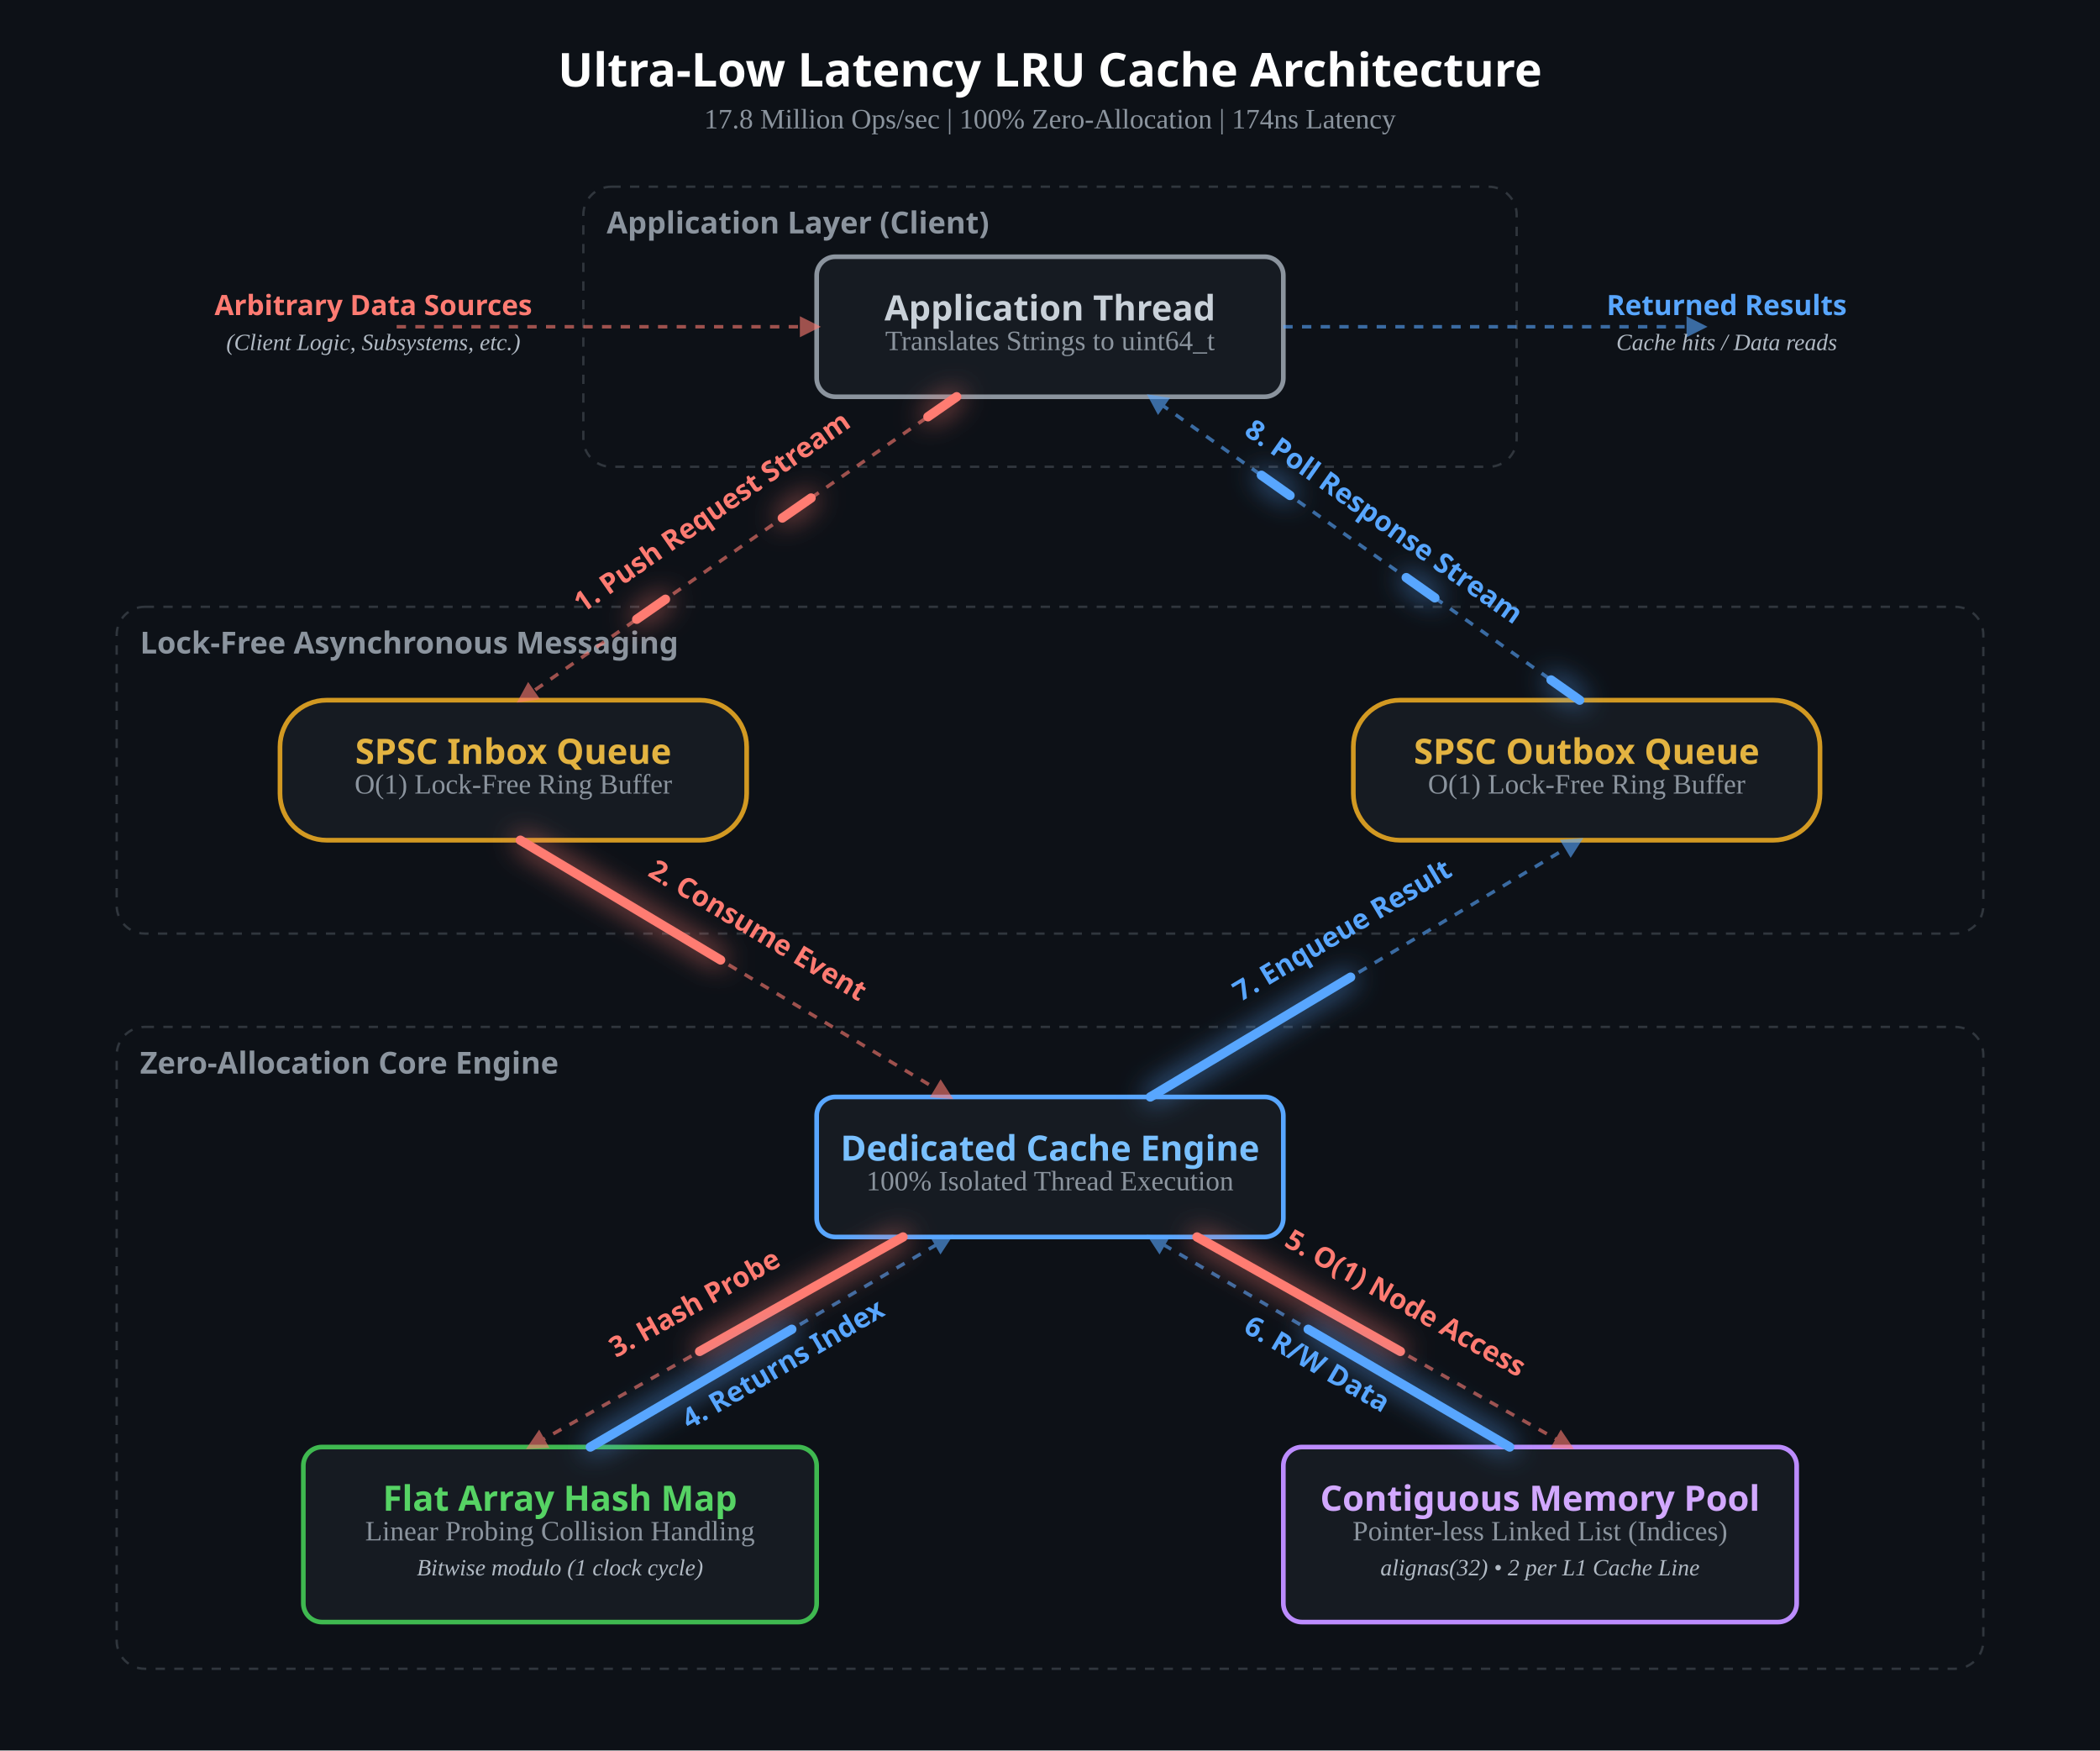
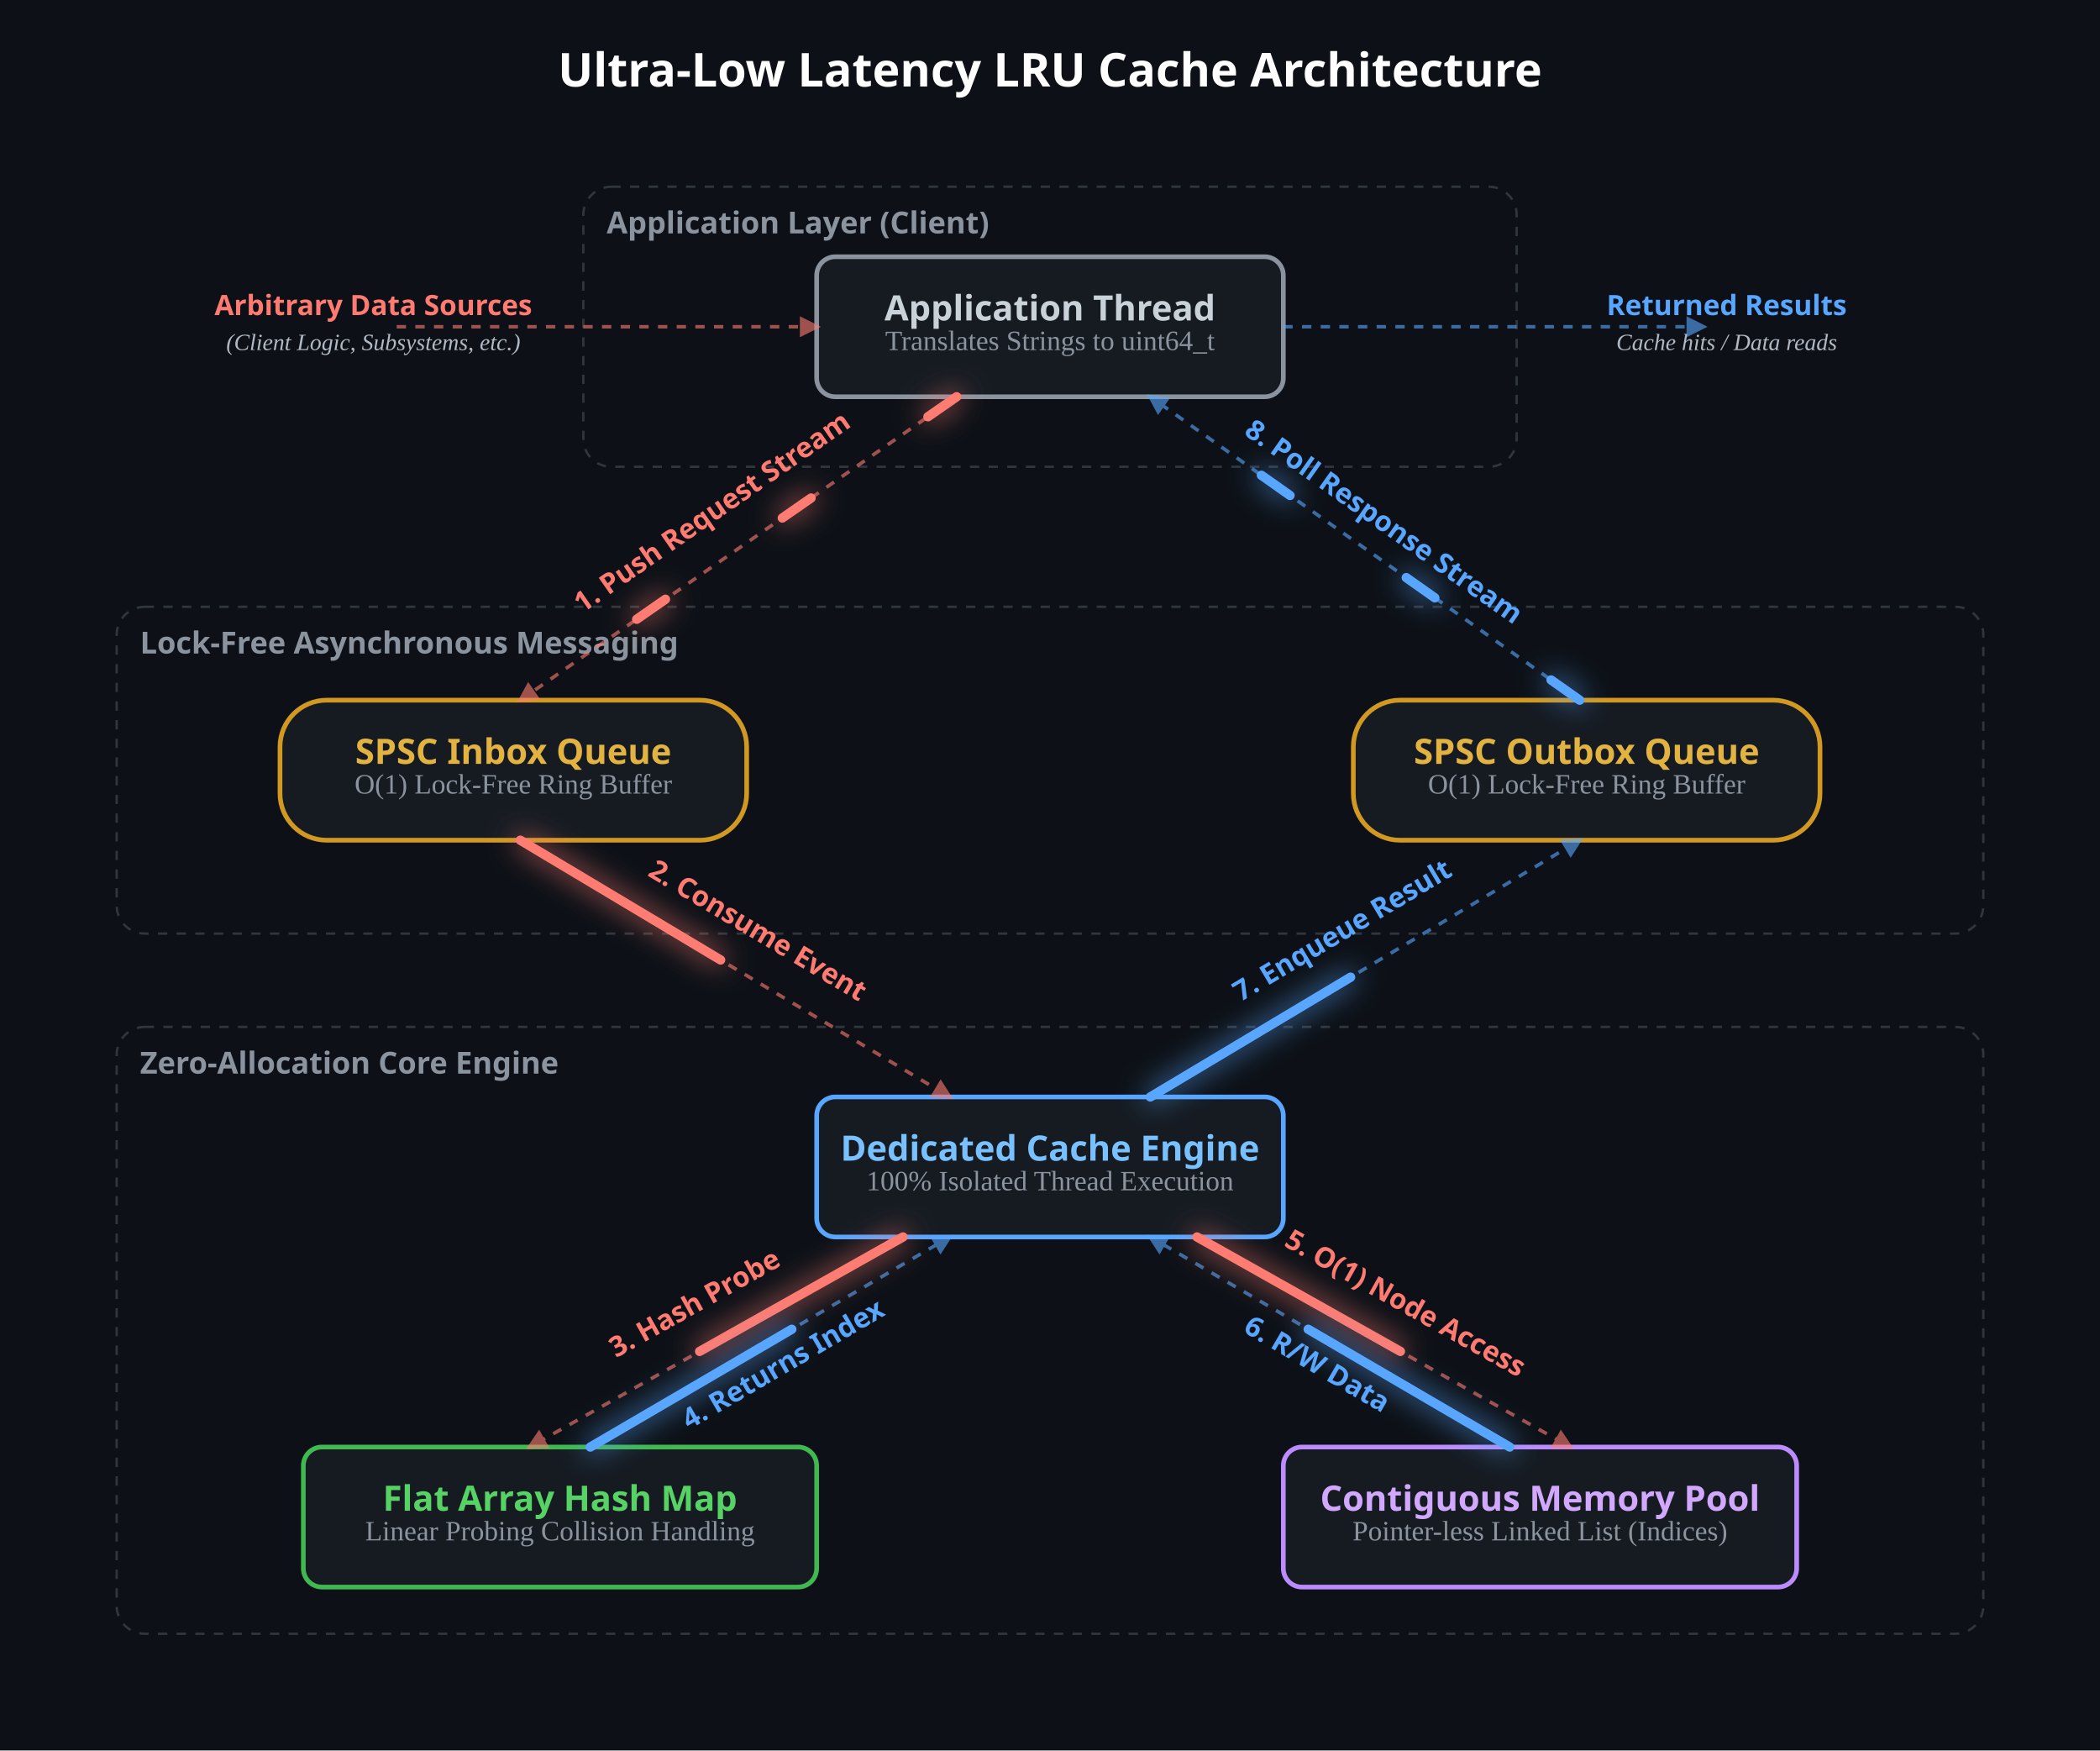
<svg xmlns="http://www.w3.org/2000/svg" viewBox="0 0 900 750" width="100%" height="100%">
  <defs>
    <filter id="glow" x="-20%" y="-20%" width="140%" height="140%">
      <feGaussianBlur stdDeviation="3" result="blur" />
      <feMerge>
        <feMergeNode in="blur" />
        <feMergeNode in="SourceGraphic" />
      </feMerge>
    </filter>
    <marker id="arrow-req" viewBox="0 0 10 10" refX="8" refY="5" markerWidth="6" markerHeight="6" orient="auto">
      <path d="M 0 0 L 10 5 L 0 10 z" fill="#ff7b72" />
    </marker>
    <marker id="arrow-res" viewBox="0 0 10 10" refX="8" refY="5" markerWidth="6" markerHeight="6" orient="auto">
      <path d="M 0 0 L 10 5 L 0 10 z" fill="#58a6ff" />
    </marker>
  </defs>
  <style>
    /* Base Styles */
    .bg { fill: #0d1117; }
    .text { fill: #c9d1d9; font-family: 'Segoe UI', Tahoma, sans-serif; font-size: 15px; font-weight: bold; text-anchor: middle; dominant-baseline: middle; }
    .subtext { fill: #8b949e; font-size: 12px; font-weight: normal; text-anchor: middle; }
    .tiny { fill: #b1bac4; font-size: 10px; font-style: italic; text-anchor: middle; }
    .path-label { font-size: 12px; font-weight: bold; font-family: 'Segoe UI', Tahoma, monospace; text-anchor: middle;}
    
    .box { rx: 8; ry: 8; stroke-width: 2; fill: #161b22; }
    .queue { rx: 20; ry: 20; }
    .zone { fill: transparent; stroke: #30363d; stroke-dasharray: 4 4; stroke-width: 1; rx: 12; }
    .zone-title { fill: #8b949e; font-size: 13px; font-weight: bold; font-family: 'Segoe UI', Tahoma, sans-serif;}

    /* Box Strokes */
    .stroke-worker { stroke: #8b949e; }
    .stroke-inbox { stroke: #d29922; }
    .stroke-outbox { stroke: #d29922; }
    .stroke-thread { stroke: #58a6ff; }
    .stroke-hash { stroke: #3fb950; }
    .stroke-mem { stroke: #bc8cff; }

    /* Impact Glow Animations for Components */
    @keyframes flash-hash {
      0%, 25%, 45%, 100% { filter: none; fill: #161b22; }
      30%, 36% { filter: drop-shadow(0px 0px 8px #3fb950); fill: #161b22; }
    }
    @keyframes flash-mem {
      0%, 55%, 75%, 100% { filter: none; fill: #161b22; }
      63%, 69% { filter: drop-shadow(0px 0px 8px #bc8cff); fill: #161b22; }
    }
    @keyframes flash-thread {
      0%, 12%, 22%, 46%, 56%, 79%, 89%, 100% { filter: none; fill: #161b22; }
      15%, 18%, 48%, 52%, 81%, 85% { filter: drop-shadow(0px 0px 8px #58a6ff); fill: #161b22; }
    }
    @keyframes flash-worker {
      0%, 100% { filter: none; fill: #161b22; }
      50% { filter: drop-shadow(0px 0px 8px #ff7b72); fill: #161b22; }
    }

    .box-hash { animation: flash-hash 6s linear infinite; }
    .box-mem { animation: flash-mem 6s linear infinite; }
    .box-thread { animation: flash-thread 6s linear infinite; }
    .box-worker { animation: flash-worker 3s ease-in-out infinite; }
    
    /* Text Colors */
    .txt-worker { fill: #c9d1d9; }
    .txt-inbox { fill: #e3b341; }
    .txt-outbox { fill: #e3b341; }
    .txt-thread { fill: #79c0ff; }
    .txt-hash { fill: #56d364; }
    .txt-mem { fill: #d2a8ff; }

    /* Path Lines (Color Coded with matching markers) */
    .path-base-req { fill: none; stroke: #ff7b72; stroke-width: 1.5; stroke-dasharray: 4 4; marker-end: url(#arrow-req); opacity: 0.6; }
    .path-base-res { fill: none; stroke: #58a6ff; stroke-width: 1.5; stroke-dasharray: 4 4; marker-end: url(#arrow-res); opacity: 0.6; }
    .path-pulse { fill: none; stroke-width: 4; stroke-linecap: round; }
    
    /* Color-Coded Pulses (Orange for Requests, Blue for Responses) */
    .req-pulse { stroke: #ff7b72; filter: drop-shadow(0px 0px 6px #ff7b72); }
    .res-pulse { stroke: #58a6ff; filter: drop-shadow(0px 0px 6px #58a6ff); }

    /* Asynchronous Traffic Streams (Exactly 3 Packets) */
    @keyframes stream { 0% { stroke-dashoffset: 76; } 100% { stroke-dashoffset: 0; } }
    .pulse-stream { animation: stream 1.5s linear infinite; stroke-dasharray: 15 61; }

    /* Perfect 100% CPU Utilization Loop (Fully Clamped Keyframes) - Total 6s */
    @keyframes move2 {
      0%, 0.09% { opacity: 0; stroke-dashoffset: 1200; }
      0.1% { opacity: 1; stroke-dashoffset: 1200; }
      16.6% { opacity: 1; stroke-dashoffset: 100; }
      16.7%, 100% { opacity: 0; stroke-dashoffset: 100; }
    }
    @keyframes move3 {
      0%, 16.5% { opacity: 0; stroke-dashoffset: 1200; }
      16.6% { opacity: 1; stroke-dashoffset: 1200; }
      33.3% { opacity: 1; stroke-dashoffset: 100; }
      33.4%, 100% { opacity: 0; stroke-dashoffset: 100; }
    }
    @keyframes move4 {
      0%, 33.2% { opacity: 0; stroke-dashoffset: 1200; }
      33.3% { opacity: 1; stroke-dashoffset: 1200; }
      50.0% { opacity: 1; stroke-dashoffset: 100; }
      50.1%, 100% { opacity: 0; stroke-dashoffset: 100; }
    }
    @keyframes move5 {
      0%, 49.9% { opacity: 0; stroke-dashoffset: 1200; }
      50.0% { opacity: 1; stroke-dashoffset: 1200; }
      66.6% { opacity: 1; stroke-dashoffset: 100; }
      66.7%, 100% { opacity: 0; stroke-dashoffset: 100; }
    }
    @keyframes move6 {
      0%, 66.5% { opacity: 0; stroke-dashoffset: 1200; }
      66.6% { opacity: 1; stroke-dashoffset: 1200; }
      83.3% { opacity: 1; stroke-dashoffset: 100; }
      83.4%, 100% { opacity: 0; stroke-dashoffset: 100; }
    }
    @keyframes move7 {
      0%, 83.2% { opacity: 0; stroke-dashoffset: 1200; }
      83.3% { opacity: 1; stroke-dashoffset: 1200; }
      99.9% { opacity: 1; stroke-dashoffset: 100; }
      100% { opacity: 0; stroke-dashoffset: 100; }
    }

    .pulse2 { animation: move2 6s linear infinite; stroke-dasharray: 100 1000; }
    .pulse3 { animation: move3 6s linear infinite; stroke-dasharray: 100 1000; }
    .pulse4 { animation: move4 6s linear infinite; stroke-dasharray: 100 1000; }
    .pulse5 { animation: move5 6s linear infinite; stroke-dasharray: 100 1000; }
    .pulse6 { animation: move6 6s linear infinite; stroke-dasharray: 100 1000; }
    .pulse7 { animation: move7 6s linear infinite; stroke-dasharray: 100 1000; }
  </style>
  <rect width="100%" height="100%" class="bg" />
  <text x="450" y="30" class="text" style="font-size: 20px; fill: #ffffff;">Ultra-Low Latency LRU Cache Architecture</text>
-   <text x="450" y="55" class="subtext">17.8 Million Ops/sec | 100% Zero-Allocation | 174ns Latency</text>
  <rect x="250" y="80" width="400" height="120" class="zone" />
  <text x="260" y="100" class="zone-title" text-anchor="start">Application Layer (Client)</text>
  <rect x="50" y="260" width="800" height="140" class="zone" />
  <text x="60" y="280" class="zone-title" text-anchor="start">Lock-Free Asynchronous Messaging</text>
-   <rect x="50" y="440" width="800" height="275" class="zone" />
+   <rect x="50" y="440" width="800" height="260" class="zone" />
  <text x="60" y="460" class="zone-title" text-anchor="start">Zero-Allocation Core Engine</text>
  <rect x="350" y="110" width="200" height="60" class="box stroke-worker box-worker" />
  <text x="450" y="132" class="text txt-worker">Application Thread</text>
  <text x="450" y="150" class="subtext">Translates Strings to uint64_t</text>
  <rect x="120" y="300" width="200" height="60" class="box queue stroke-inbox" />
  <text x="220" y="322" class="text txt-inbox">SPSC Inbox Queue</text>
  <text x="220" y="340" class="subtext">O(1) Lock-Free Ring Buffer</text>
  <rect x="580" y="300" width="200" height="60" class="box queue stroke-outbox" />
  <text x="680" y="322" class="text txt-outbox">SPSC Outbox Queue</text>
  <text x="680" y="340" class="subtext">O(1) Lock-Free Ring Buffer</text>
  <rect x="350" y="470" width="200" height="60" class="box stroke-thread box-thread" />
  <text x="450" y="492" class="text txt-thread">Dedicated Cache Engine</text>
  <text x="450" y="510" class="subtext">100% Isolated Thread Execution</text>
-   <rect x="130" y="620" width="220" height="75" class="box stroke-hash box-hash" />
+   <rect x="130" y="620" width="220" height="60" class="box stroke-hash box-hash" />
  <text x="240" y="642" class="text txt-hash">Flat Array Hash Map</text>
  <text x="240" y="660" class="subtext">Linear Probing Collision Handling</text>
-   <text x="240" y="675" class="tiny">Bitwise modulo (1 clock cycle)</text>
-   <rect x="550" y="620" width="220" height="75" class="box stroke-mem box-mem" />
+   <rect x="550" y="620" width="220" height="60" class="box stroke-mem box-mem" />
  <text x="660" y="642" class="text txt-mem">Contiguous Memory Pool</text>
  <text x="660" y="660" class="subtext">Pointer-less Linked List (Indices)</text>
-   <text x="660" y="675" class="tiny">alignas(32) • 2 per L1 Cache Line</text>
  <path class="path-base-req" d="M 170 140 L 350 140" />
  <path class="path-base-res" d="M 550 140 L 730 140" />
  <path class="path-base-req" d="M 410 170 L 223 300" />
  <path class="path-base-req" d="M 223 360 L 407 470" />
  <path class="path-base-req" d="M 387 530 L 227 620" />
  <path class="path-base-res" d="M 253 620 L 407 530" />
  <path class="path-base-req" d="M 513 530 L 673 620" />
  <path class="path-base-res" d="M 647 620 L 493 530" />
  <path class="path-base-res" d="M 493 470 L 677 360" />
  <path class="path-base-res" d="M 677 300 L 493 170" />
  <path class="path-pulse req-pulse pulse-stream" d="M 170 140 L 350 140" />
  <path class="path-pulse res-pulse pulse-stream" d="M 550 140 L 730 140" />
  <path class="path-pulse req-pulse pulse-stream" d="M 410 170 L 223 300" />
  <path class="path-pulse res-pulse pulse-stream" d="M 677 300 L 493 170" />
  <path class="path-pulse req-pulse pulse2" pathLength="1000" d="M 223 360 L 407 470" />
  <path class="path-pulse req-pulse pulse3" pathLength="1000" d="M 387 530 L 227 620" />
  <path class="path-pulse res-pulse pulse4" pathLength="1000" d="M 253 620 L 407 530" />
  <path class="path-pulse req-pulse pulse5" pathLength="1000" d="M 513 530 L 673 620" />
  <path class="path-pulse res-pulse pulse6" pathLength="1000" d="M 647 620 L 493 530" />
  <path class="path-pulse res-pulse pulse7" pathLength="1000" d="M 493 470 L 677 360" />
  <text x="160" y="135" class="path-label" style="fill: #ff7b72;" text-anchor="end">Arbitrary Data Sources</text>
  <text x="160" y="150" class="tiny" text-anchor="end">(Client Logic, Subsystems, etc.)</text>
  <text x="740" y="135" class="path-label" style="fill: #58a6ff;" text-anchor="start">Returned Results</text>
  <text x="740" y="150" class="tiny" text-anchor="start">Cache hits / Data reads</text>
  <g transform="translate(316, 235) rotate(-34.8)">
    <text x="0" y="-15" class="path-label" style="fill: #ff7b72;">1. Push Request Stream</text>
  </g>
  <g transform="translate(315, 415) rotate(30.8)">
    <text x="0" y="-15" class="path-label" style="fill: #ff7b72;">2. Consume Event</text>
  </g>
  <g transform="translate(307, 575) rotate(-29.3)">
    <text x="0" y="-15" class="path-label" style="fill: #ff7b72;">3. Hash Probe</text>
  </g>
  <g transform="translate(330, 575) rotate(-30.3)">
    <text x="0" y="15" class="path-label" style="fill: #58a6ff;">4. Returns Index</text>
  </g>
  <g transform="translate(593, 575) rotate(29.3)">
    <text x="0" y="-15" class="path-label" style="fill: #ff7b72;">5. O(1) Node Access</text>
  </g>
  <g transform="translate(570, 575) rotate(30.3)">
    <text x="0" y="15" class="path-label" style="fill: #58a6ff;">6. R/W Data</text>
  </g>
  <g transform="translate(585, 415) rotate(-30.8)">
    <text x="0" y="-15" class="path-label" style="fill: #58a6ff;">7. Enqueue Result</text>
  </g>
  <g transform="translate(585, 235) rotate(35.2)">
    <text x="0" y="-10" class="path-label" style="fill: #58a6ff;">8. Poll Response Stream</text>
  </g>
</svg>
